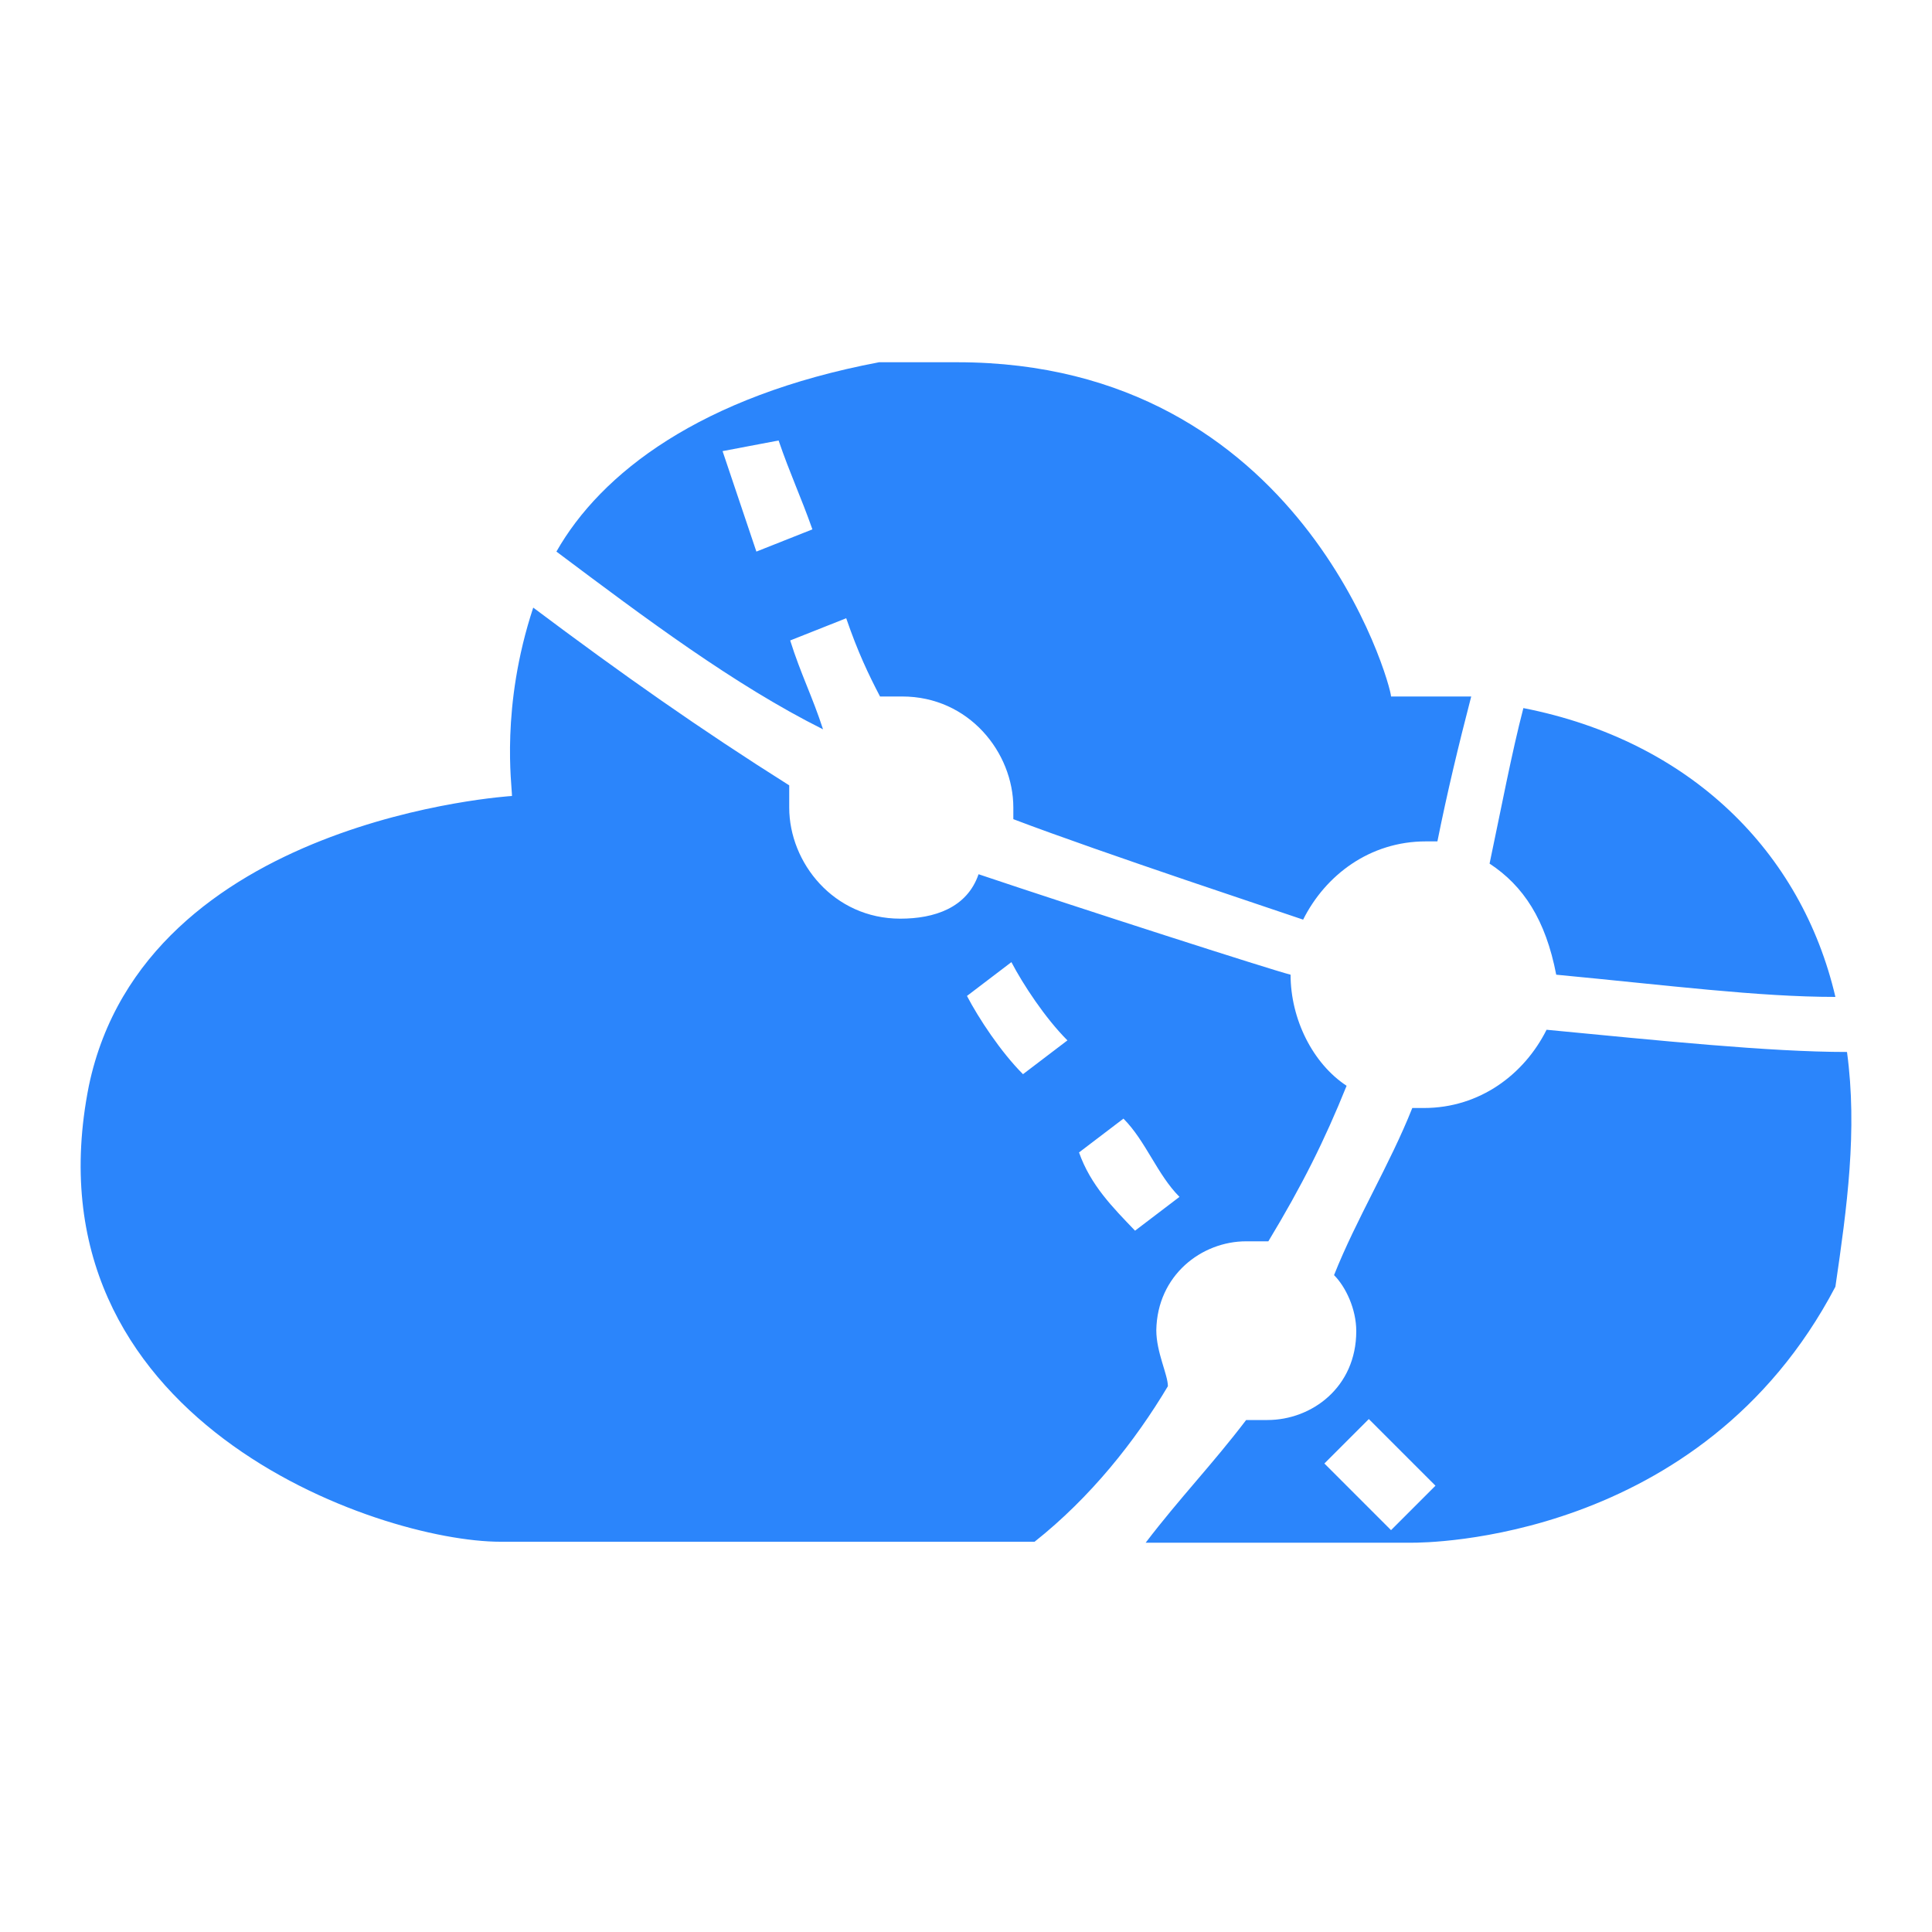
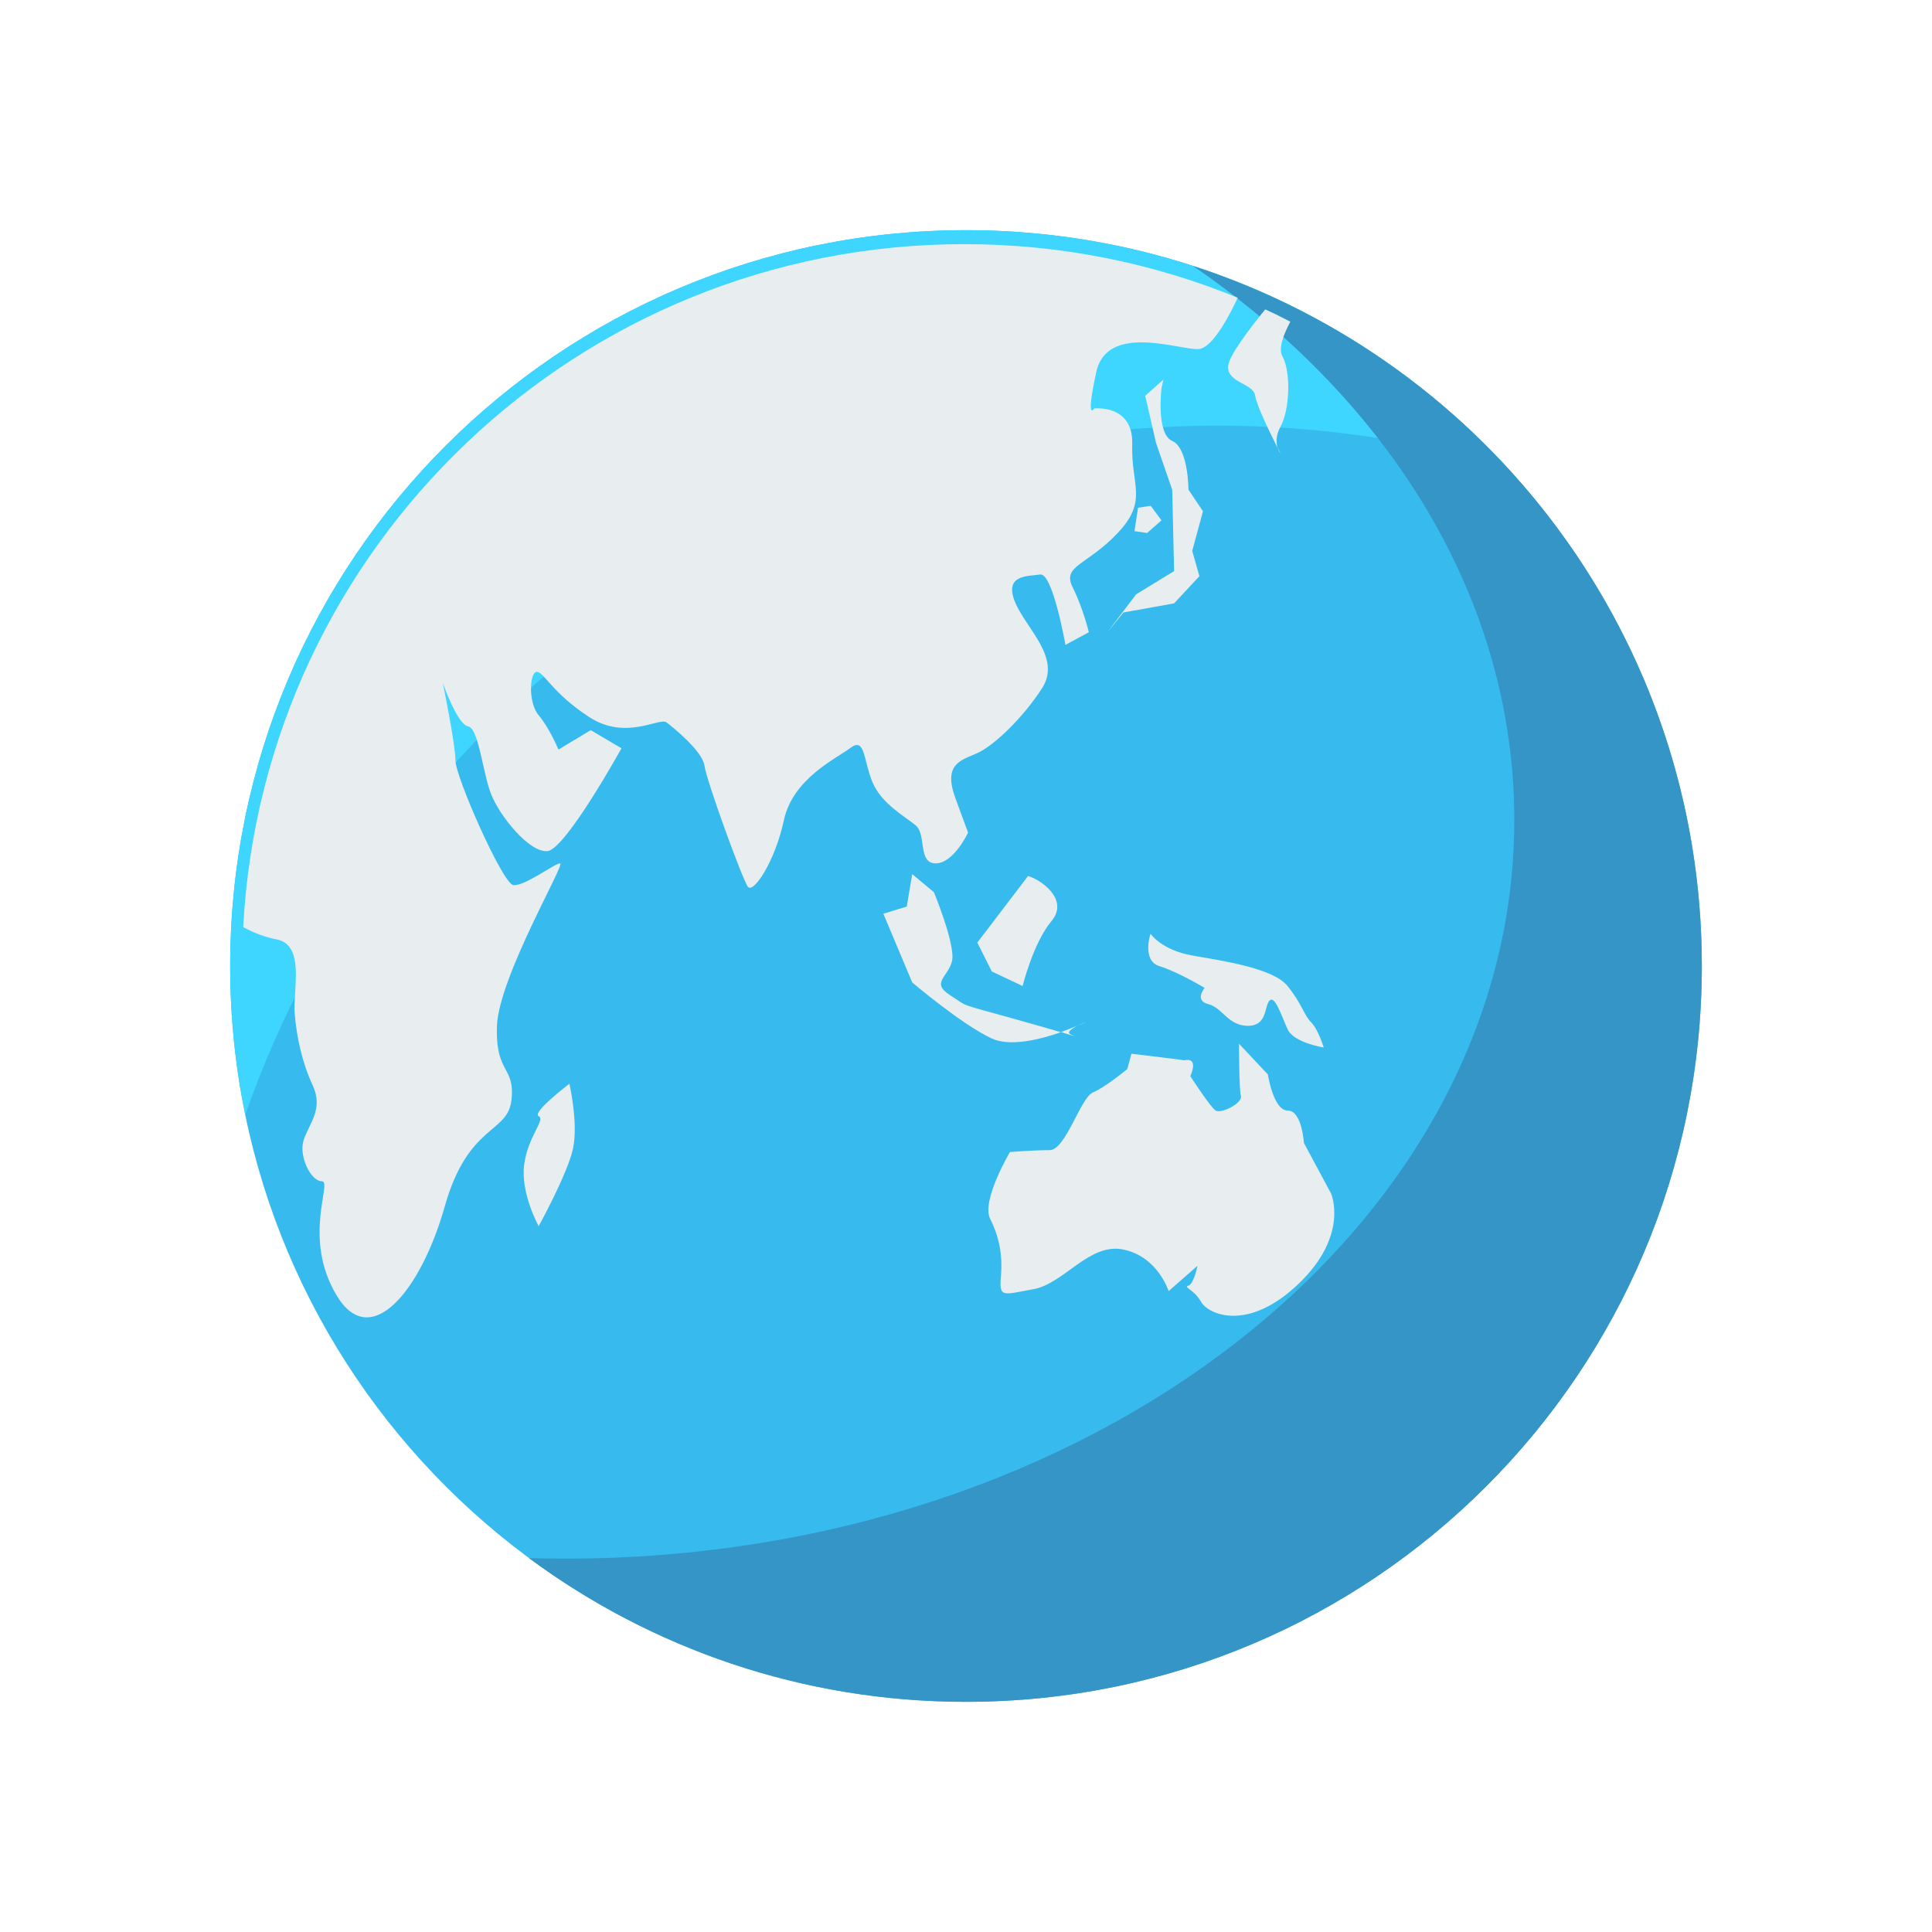
- <svg xmlns="http://www.w3.org/2000/svg" t="1685764878821" class="icon" viewBox="0 0 1024 1024" version="1.1" p-id="20840" width="16" height="16">
-   <path d="M418.816 339.456l29.696-11.776c6.144 17.92 11.776 29.696 17.92 41.472h11.776c35.328 0 58.88 29.696 58.88 58.88v6.144c47.104 17.92 144.896 50.176 153.6 53.248 11.776-23.552 35.328-41.472 65.024-41.472h6.144c5.12-25.6 11.264-51.2 17.92-76.8H737.28c0-6.144-47.104-177.152-229.888-177.152H465.92C371.2 209.92 318.464 250.88 294.912 292.352 342.016 327.68 389.12 363.008 436.224 386.56c-5.632-17.408-11.776-29.184-17.408-47.104z m-6.144-105.984c6.144 17.92 11.776 29.696 17.92 47.104l-29.696 11.776-17.92-53.248 29.696-5.632z m247.808 424.448h11.776c17.92-29.696 29.696-53.248 41.472-82.432-17.92-11.776-29.696-35.328-29.696-58.88-10.24-2.56-112.128-35.328-165.376-53.248-6.144 17.92-23.552 23.552-41.472 23.552-35.328 0-58.88-29.696-58.88-58.88v-11.776c-47.104-29.696-88.576-58.88-135.68-94.208C265.216 374.784 271.36 416.256 271.36 421.888c0 0-194.56 11.776-224.256 153.6-35.328 177.152 153.6 241.664 218.112 241.664h283.136c29.696-23.552 53.248-53.248 70.656-82.432 0-6.144-6.144-17.92-6.144-29.696 0.512-29.184 24.064-47.104 47.616-47.104z m-118.272-88.576c-11.776-11.776-23.552-29.696-29.696-41.472l23.552-17.92c6.144 11.776 17.92 29.696 29.696 41.472l-23.552 17.92z m29.696 41.472l23.552-17.92c11.776 11.776 17.92 29.696 29.696 41.472l-23.552 17.92c-11.776-12.288-23.552-24.064-29.696-41.472z m407.04-53.248c-41.472 0-100.352-6.144-159.232-11.776-11.776 23.552-35.328 41.472-65.024 41.472h-6.144c-11.776 29.696-29.696 58.88-41.472 88.576 6.144 6.144 11.776 17.92 11.776 29.696 0 29.696-23.552 47.104-47.104 47.104H660.48c-17.92 23.552-35.328 41.472-53.248 65.024h141.312c6.144 0 153.088 0 224.256-135.68 6.144-41.984 11.776-82.944 6.144-124.416zM737.28 811.008l-35.328-35.328 23.552-23.552 35.328 35.328-23.552 23.552z m235.52-282.624c-17.92-76.8-76.8-135.68-165.376-153.088-6.144 23.552-11.776 53.248-17.92 82.432 17.92 11.776 29.696 29.696 35.328 58.88 59.392 5.632 107.008 11.776 147.968 11.776z" fill="#2B85FB" p-id="20841" />
+ <svg xmlns="http://www.w3.org/2000/svg" t="1686313922213" class="icon" viewBox="0 0 1024 1024" version="1.1" p-id="103013" width="16" height="16">
+   <path d="M512 512m-390 0a390 390 0 1 0 780 0 390 390 0 1 0-780 0Z" fill="#37BBEF" p-id="103014" />
+   <path d="M645.3 225.6c53.2 0 104.5 7.6 153.1 21.8C727.2 170.3 625.2 122 512 122c-215.4 0-390 174.6-390 390 0 27 2.7 53.3 8 78.8 74.6-212.7 277.1-365.2 515.3-365.2z" fill="#3ED6FF" p-id="103015" />
+   <path d="M632.4 141c104.4 71.7 170.2 176.7 170.2 293.6 0 216.2-225.1 391.5-502.8 391.5-6.5 0-13.1-0.1-19.5-0.3C345.1 873.7 425.2 902 512 902c215.4 0 390-174.6 390-390 0-173.4-113.1-320.3-269.6-371z" fill="#3495C6" p-id="103016" />
+   <path d="M638.5 523.6s-14.4-8.6-23.9-11.5c-9.6-2.9-4.8-17.2-4.8-17.2s5.7 8.6 22 11.5 43.1 6.7 50.7 16.3c7.7 9.6 8.6 15.3 12.4 19.1 3.8 3.8 6.7 13.4 6.7 13.4s-15.8-2.5-19.1-9.6c-3.3-7.1-6.7-18.2-9.6-15.3-2.9 2.9-1 13.4-11.5 13.4s-13.4-9.6-21-11.5-1.9-8.6-1.9-8.6z m-43-199l26.8-4.8 13.4-14.4-3.8-13.4 5.7-21-7.7-11.5s0-22-8.6-25.8-5.7-27.7-5.7-27.7l1-4.8-9.6 8.6 5.7 24.9 8.6 24.9 1 43.1-20.1 12.3-15.3 20.1 8.6-10.5z m20.1-48.8l-5.7-7.7-6.7 1-1.9 12.4 6.7 1 7.6-6.7z m75.5 330s-1-17.2-8.6-17.2-10.5-19.1-10.5-19.1l-15.3-16.3s0 23.9 1 27.7c1 3.8-10.5 9.6-13.4 7.7-2.9-1.9-13.4-18.2-13.4-18.2s4.3-9.1-1.9-8.6c-0.6 0-1 0.1-1.2 0.2-1.5-0.2-4.1-0.6-8.3-1.1l-19.8-2.4-2.2 8.1s-11.5 9.6-18.2 12.4c-6.7 2.9-14.4 30.6-23 30.6s-21 1-21 1-15.3 25.8-10.5 35.4c4.8 9.6 6.7 19.1 5.7 30.6s1 9.6 17.2 6.7c16.3-2.9 29.7-24.9 47.8-21 18.2 3.8 23.9 22 23.9 22l15.3-13.4s-1.9 9.6-4.8 10.5 2.9 1.9 6.7 8.6c3.8 6.7 24.8 16.2 51.7-9.6 26.9-25.7 17.2-47.8 17.2-47.8l-14.4-26.8z m-420-22.9c1.9-18.2-8.6-13.4-7.7-39.2 1-25.8 36.4-86.1 33.5-86.1-2.9 0-19.1 12.4-24.9 11.5-5.7-1-30.6-57.4-30.6-66 0-8.6-6.7-41.1-6.7-41.1s7.7 22 13.4 23 7.7 24.9 12.4 36.4 20.1 30.6 29.7 29.7c9.6-1 39.2-54.5 39.2-54.5l-16.3-9.6-17.1 10.3s-4.8-11.5-10.5-18.2c-5.7-6.7-4.8-23-1-23s8.1 11.1 27.7 23.9c19.6 12.8 37.3 0 41.1 2.9 3.8 2.9 19.1 15.3 20.1 23 1 7.7 20.1 60.3 23 64.1 2.9 3.8 14.4-13.4 19.1-35.4 4.8-22 27.7-32.5 35.4-38.3 7.7-5.7 6.7 6.7 11.5 18.2s17.2 18.2 23 23c5.7 4.8 1 20.1 10.5 20.1 9.6 0 17.2-16.3 17.2-16.3l-6.7-18.2c-6.7-18.2 2.9-20.1 11.5-23.9 8.6-3.8 23.9-18.2 34.4-34.4 10.5-16.3-8.6-31.6-14.4-45.9-5.7-14.4 6.7-13.4 13.4-14.4s13.4 37.3 13.4 37.3l12.4-6.7s-2.9-12.4-8.6-23.9 7.7-11.5 23.9-28.7c16.3-17.2 7-25.4 7.7-46.9S580 216.5 580 216.5s-4.8 7.7 1-19.1c5.7-26.8 45-11.5 54.5-12.4 7.5-0.8 16.9-19.3 20.5-27.2-44.7-18.3-93.7-28.4-145-28.4-204.4 0-371.4 160.2-382.1 362 4.7 2.5 10.8 5.2 17.7 6.5 15.3 2.9 8.6 26.8 9.6 39.2 1 12.4 3.8 25.8 9.6 38.3 5.7 12.4-1.9 20.1-4.8 28.7-2.9 8.6 3.8 22 9.6 22s-10.5 29.7 7.7 60.3 45-2.9 57.4-46.9c12.5-44.2 33.5-38.4 35.4-56.6zM518 499.6l7.7 15.3 16.3 7.7s5.7-23 15.3-34.4c9.6-11.5-5.7-22-12.4-23.9L518 499.6z m159.2-262.2c0.6 1.9 1.5 2.9 1.5 2.9s-0.6-1.1-1.5-2.9zM562.3 547.1c-5-1.5-13.1-3.8-25.2-7.2-30.6-8.6-23-5.7-33.5-12.4s-1-9.6 1-18.2c1.9-8.6-9.6-36.4-9.6-36.4l-11.5-9.6-2.9 17.2-12.4 3.8 15.3 36.4s25.8 22 42.1 29.7c9.7 4.5 25.5 0.6 36.7-3.3zM285.5 649.9s15.3-27.7 18.2-41.1c2.9-13.4-1.9-34.4-1.9-34.4s-20.1 15.3-16.3 17.2c3.8 1.9-5.7 10.5-7.7 25.8-1.9 15.2 7.7 32.5 7.7 32.5zM670.6 164c-8.4 10.3-19.7 25.1-19.7 30.5 0 8.6 13.4 8.6 14.4 15.3 0.7 5.2 8.6 21.1 11.9 27.7-0.8-2.5-1.2-6.5 1.5-11.4 4.8-8.6 5.7-28.7 1-37.3-2.3-4.1 0.6-11.5 4.2-18.3-4.4-2.3-8.8-4.5-13.3-6.5z m-99.5 379.7c2.7-1.1 4.3-1.9 4.3-1.9s-2.2 0.8-4.3 1.9z m-3.4 4.7c-2.8-1.1 0.3-3.2 3.4-4.8-2.3 1-5.3 2.2-8.8 3.4 7.7 2.4 8.3 2.6 5.4 1.4z" fill="#E8EEEF" p-id="103017" />
</svg>
